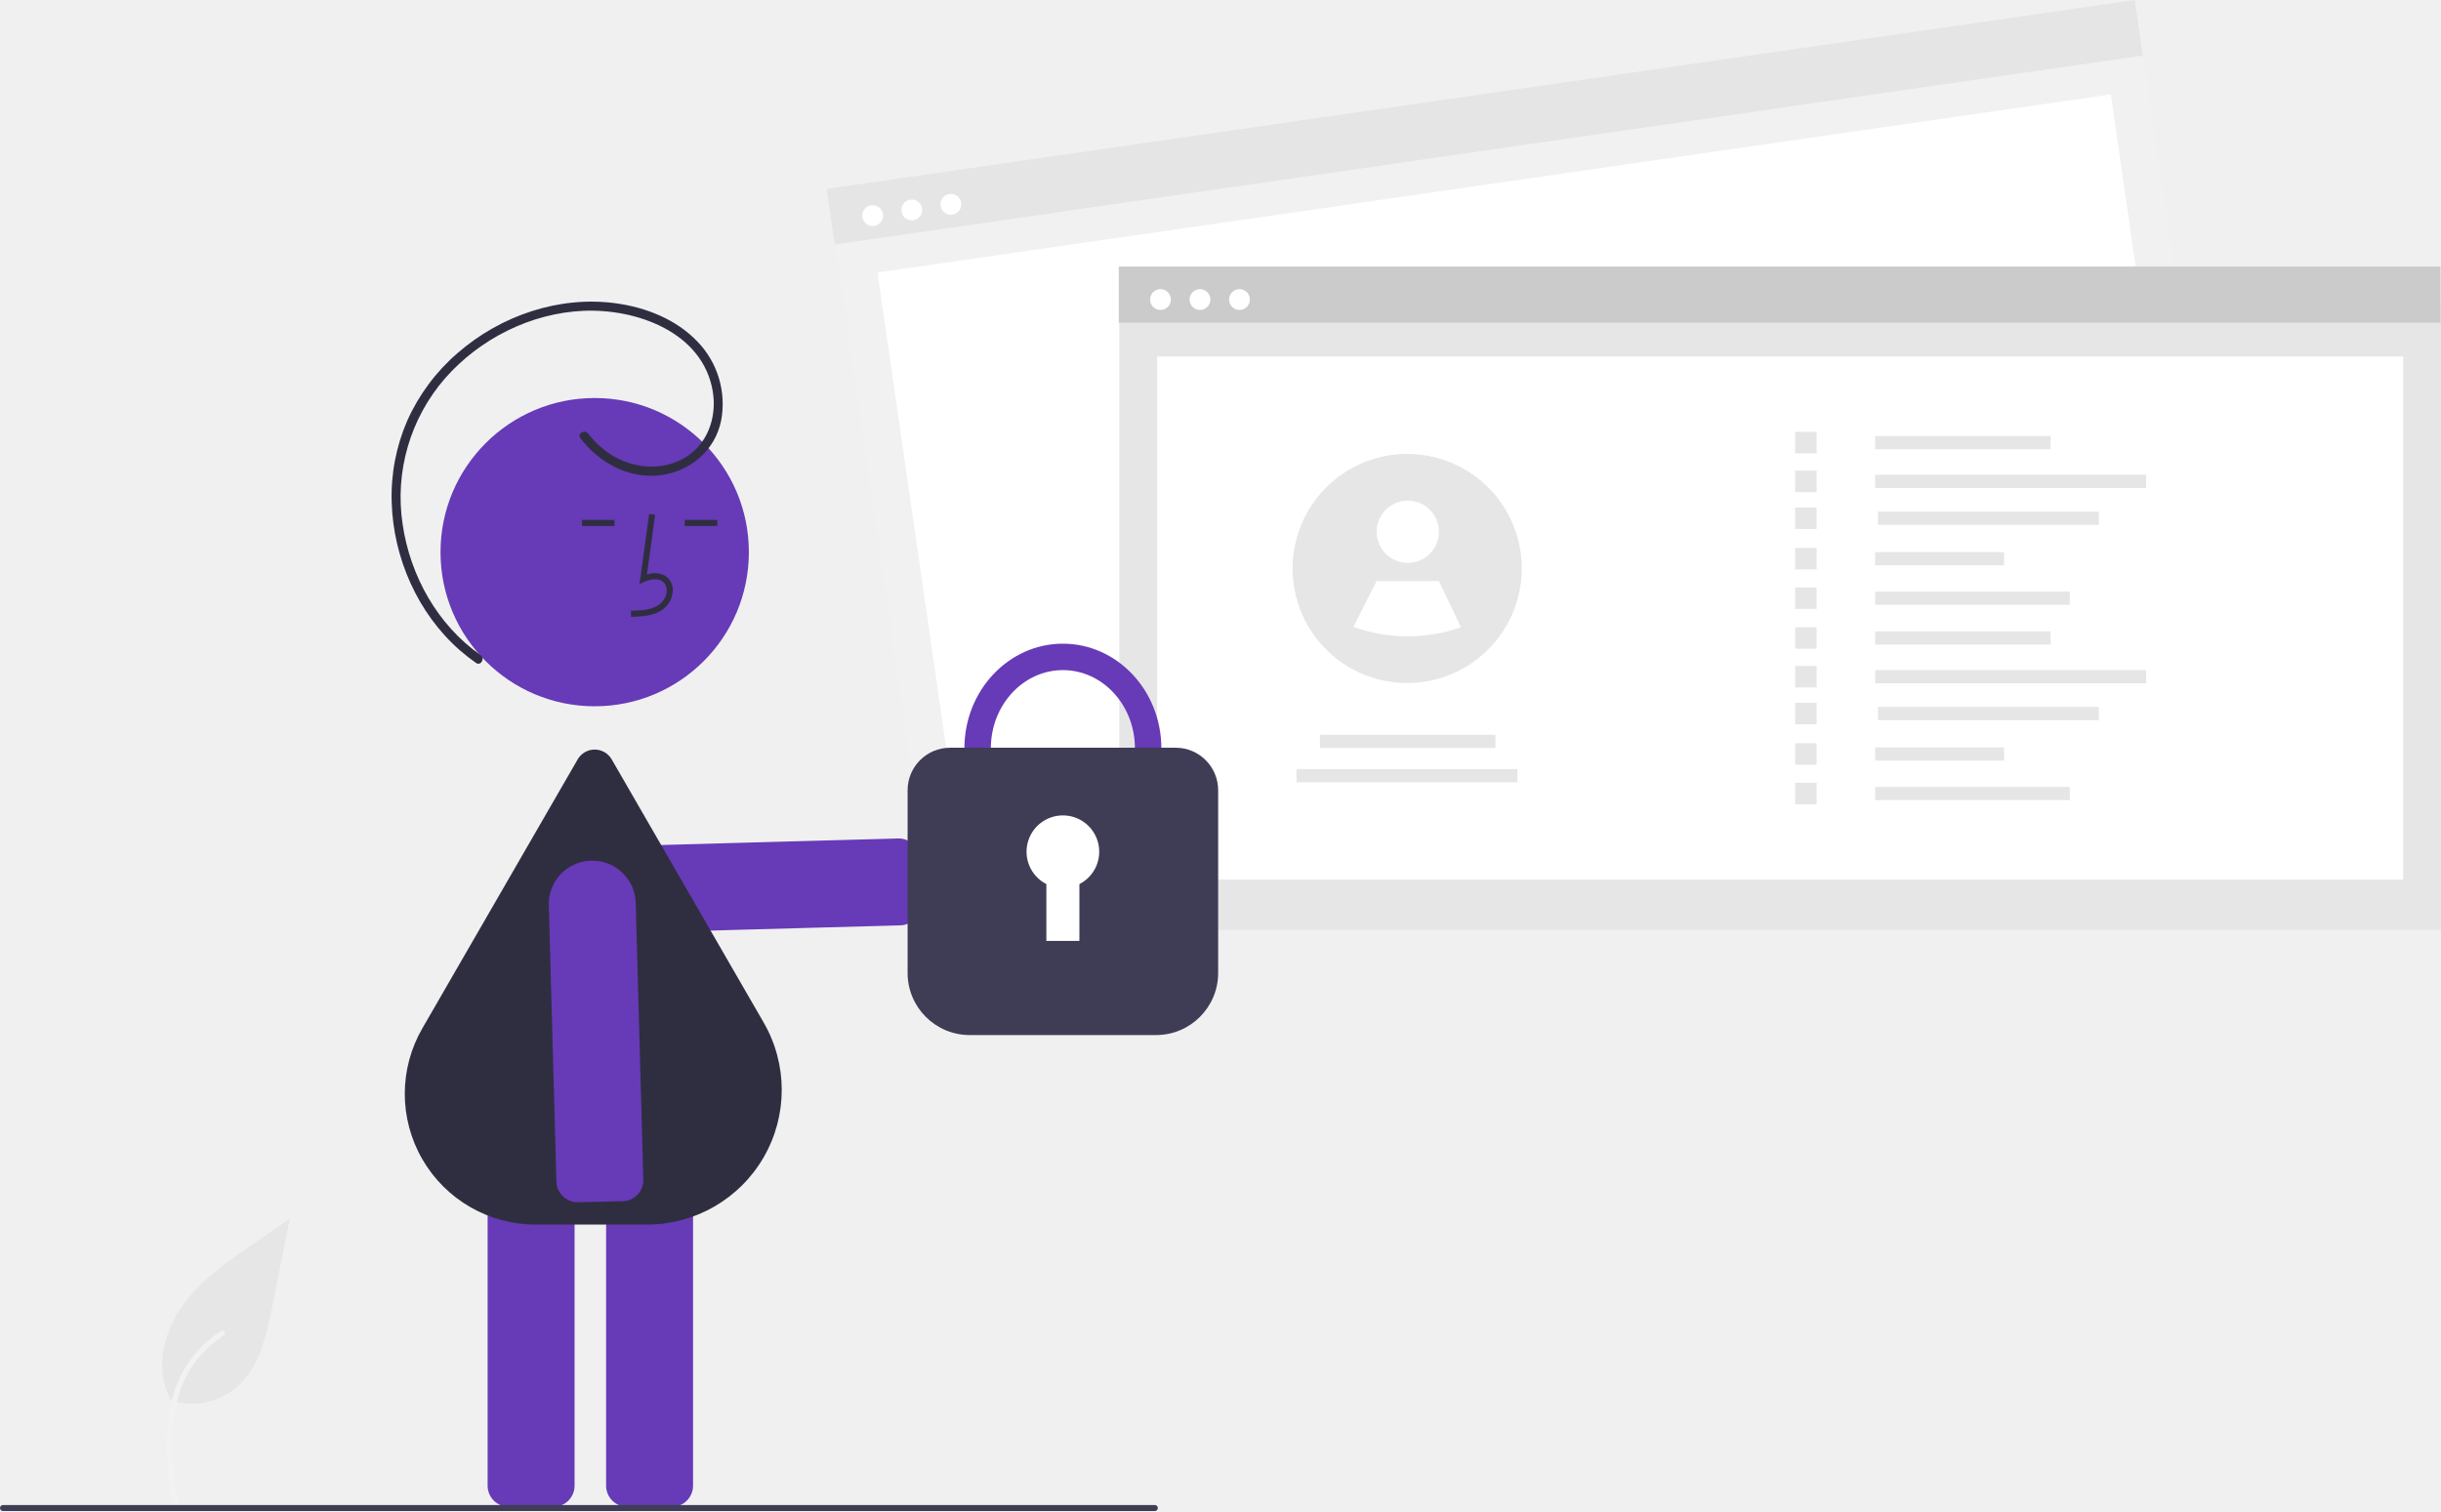
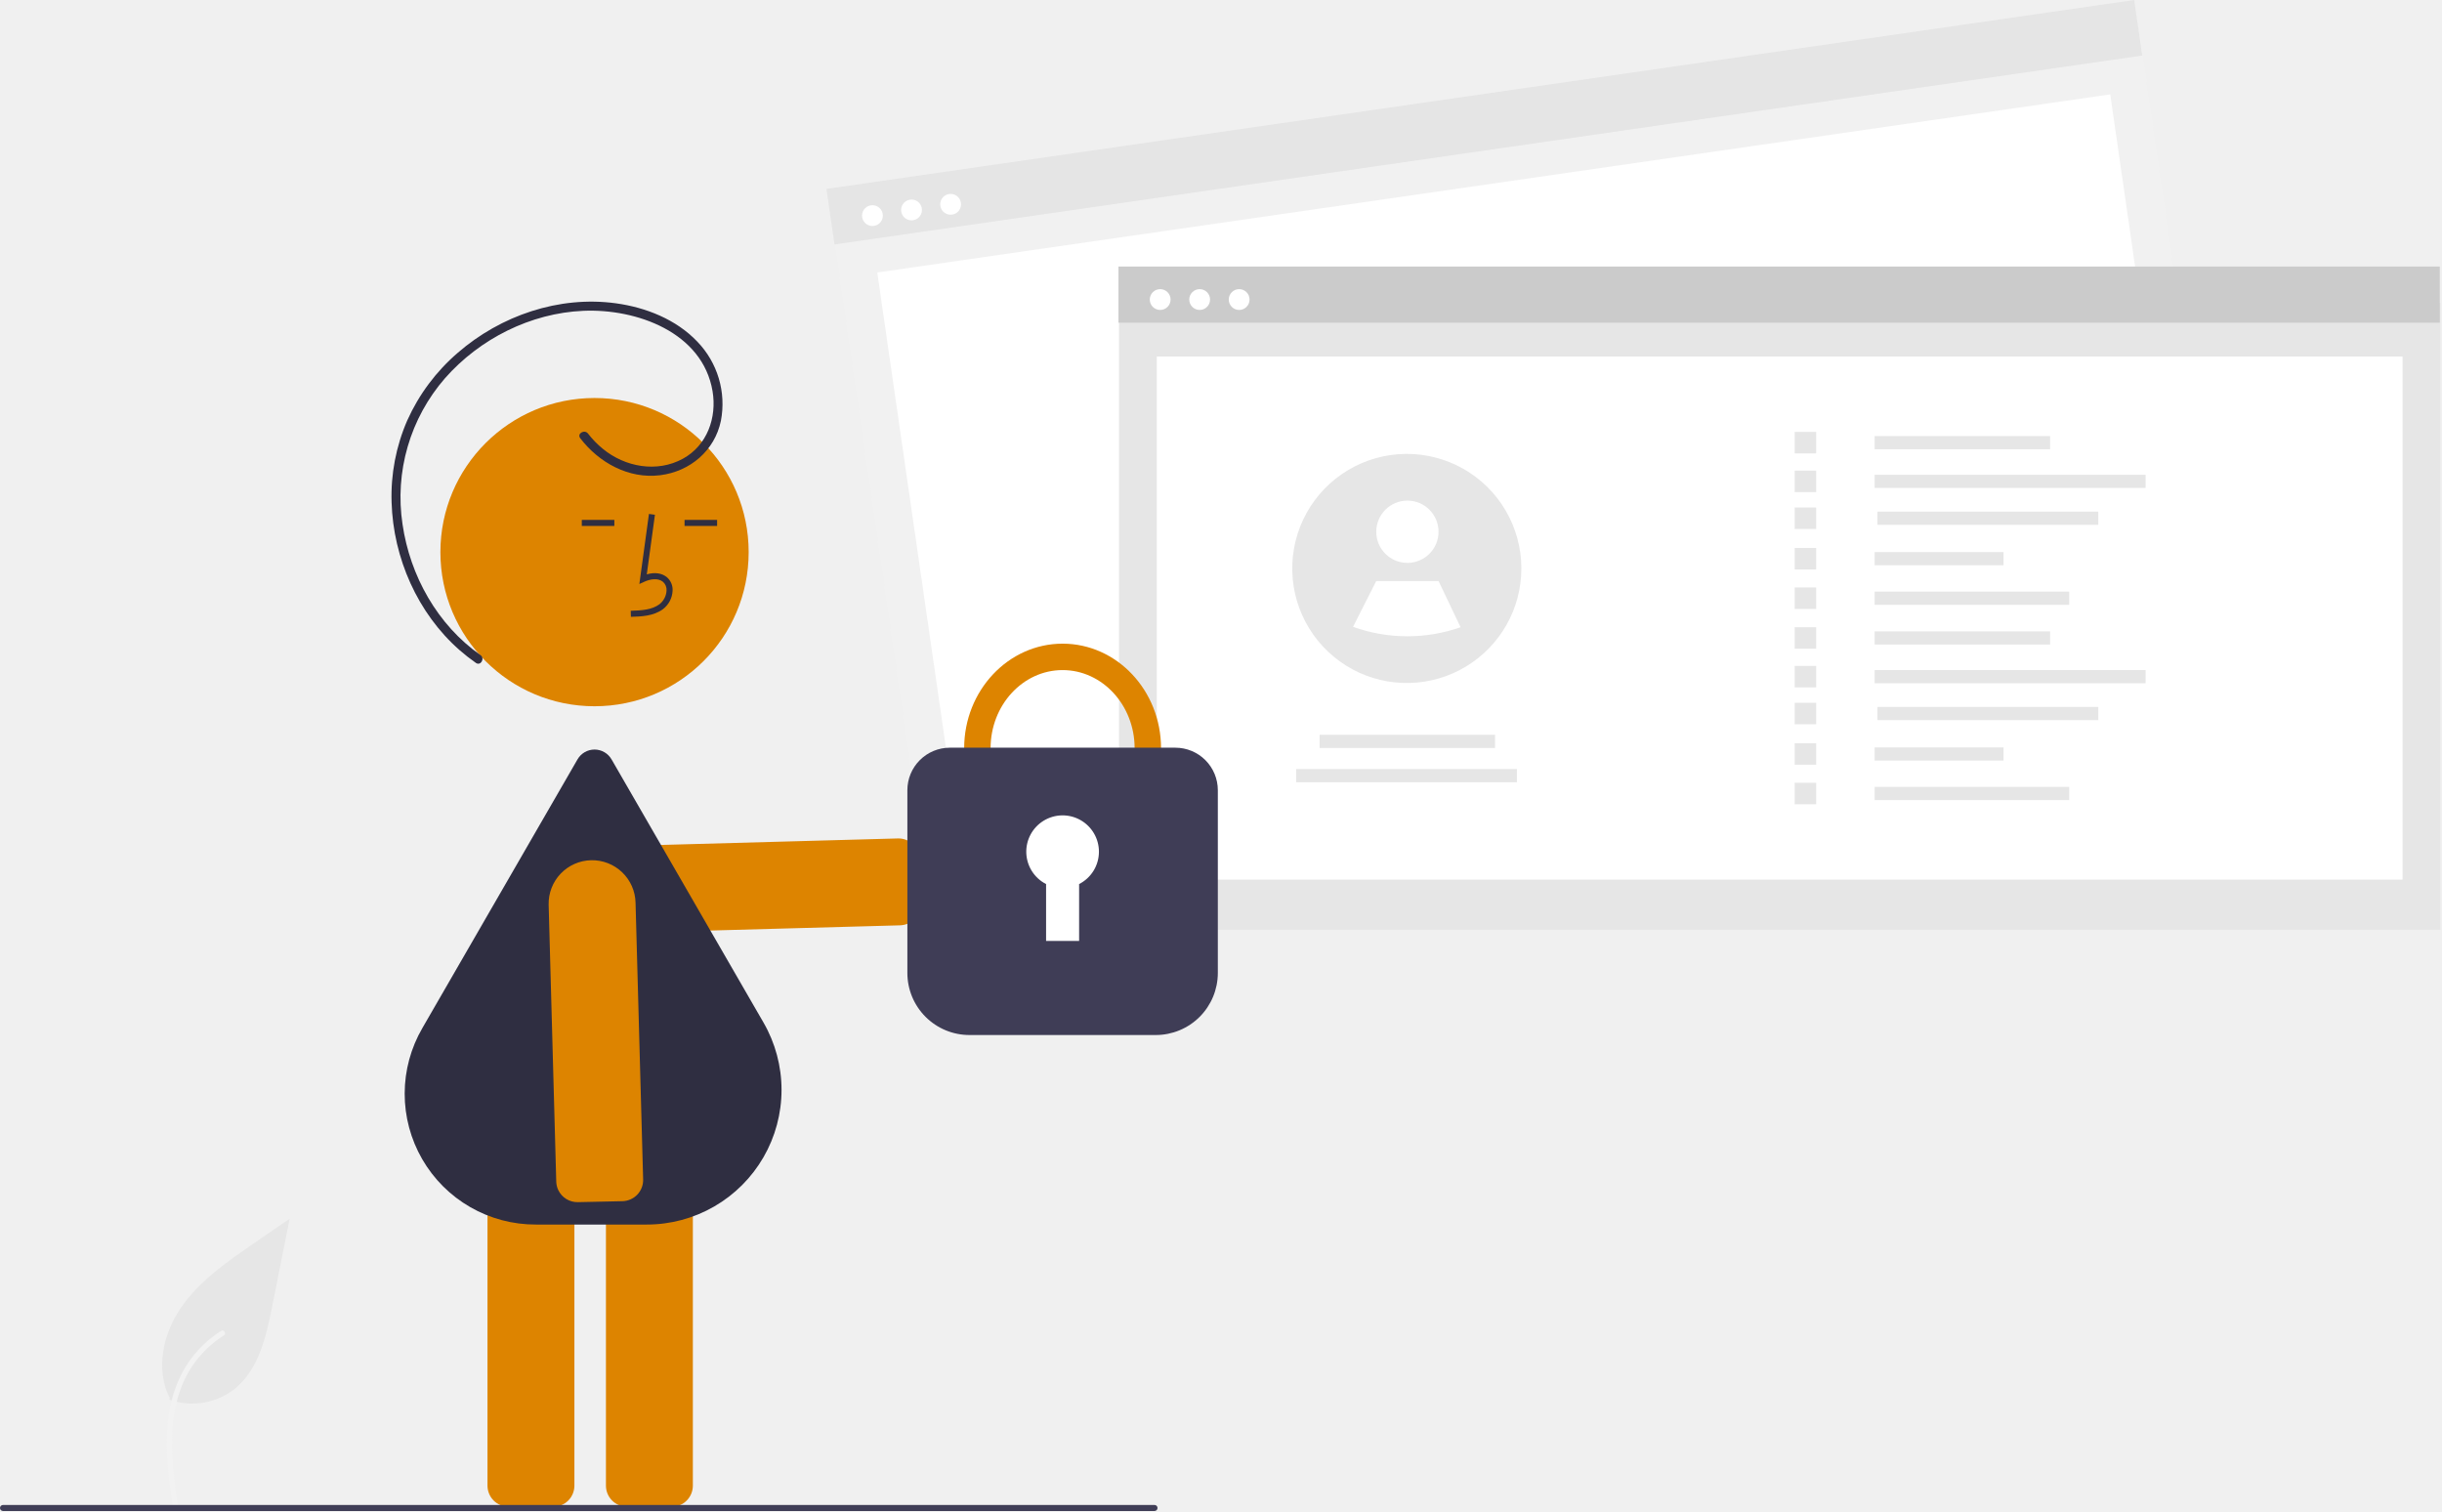
- <svg xmlns="http://www.w3.org/2000/svg" data-name="Layer 1" width="807.453" height="499.984" viewBox="0 0 807.453 499.984">
-   <path id="ad903c08-5677-4dbe-a9c7-05a0eb46801f-199" data-name="Path 461" d="M252.308,663.166a22.728,22.728,0,0,0,21.947-3.866c7.687-6.452,10.1-17.081,12.058-26.924l5.8-29.112-12.143,8.362c-8.733,6.013-17.662,12.219-23.709,20.929s-8.686,20.6-3.828,30.024" transform="translate(-196.2736 -200.0079)" fill="#e6e6e6" />
-   <path id="a94887ac-0642-4b28-b311-c351a0f7f12b-200" data-name="Path 462" d="M253.347,698.412c-1.229-8.953-2.493-18.02-1.631-27.069.766-8.036,3.217-15.885,8.209-22.321a37.131,37.131,0,0,1,9.527-8.633c.953-.6,1.829.909.881,1.507a35.3,35.3,0,0,0-13.963,16.847c-3.04,7.732-3.528,16.161-3,24.374.317,4.967.988,9.9,1.665,14.83a.9.9,0,0,1-.61,1.074.878.878,0,0,1-1.074-.61Z" transform="translate(-196.2736 -200.0079)" fill="#f2f2f2" />
-   <path d="M496.874,505.526a6.941,6.941,0,0,1-2.851.671l-91.607,2.514a14.38,14.38,0,0,1-.625-28.752l91.607-2.514a7.007,7.007,0,0,1,7.151,6.846l.321,14.756a7.017,7.017,0,0,1-3.996,6.48Z" transform="translate(-196.2736 -200.0079)" fill="#673ab7" />
-   <path d="M379.332,698.598H364.572a7.008,7.008,0,0,1-7-7V568.584a7.008,7.008,0,0,1,7-7H379.332a7.008,7.008,0,0,1,7,7V691.598A7.008,7.008,0,0,1,379.332,698.598Z" transform="translate(-196.2736 -200.0079)" fill="#673ab7" />
-   <path d="M418.524,698.598H403.765a7.008,7.008,0,0,1-7-7V568.584a7.008,7.008,0,0,1,7-7h14.76a7.008,7.008,0,0,1,7,7V691.598A7.008,7.008,0,0,1,418.524,698.598Z" transform="translate(-196.2736 -200.0079)" fill="#673ab7" />
-   <circle cx="196.716" cy="182.697" r="51" fill="#673ab7" />
-   <path d="M410.301,605.205H373.611a43.277,43.277,0,0,1-37.56-65.057l51.309-88.87a6.5,6.5,0,0,1,11.258,0l50.276,87.081A44.564,44.564,0,0,1,410.301,605.205Z" transform="translate(-196.2736 -200.0079)" fill="#2f2e41" />
-   <path d="M405.027,404.114c3.306-.092,7.42-.207,10.59-2.522a8.133,8.133,0,0,0,3.2-6.073,5.471,5.471,0,0,0-1.86-4.493c-1.656-1.399-4.073-1.727-6.678-.961l2.699-19.726-1.981-.271-3.173,23.19,1.655-.759c1.918-.88,4.552-1.328,6.188.055a3.515,3.515,0,0,1,1.153,2.896,6.147,6.147,0,0,1-2.381,4.528c-2.467,1.802-5.746,2.034-9.466,2.138Z" transform="translate(-196.2736 -200.0079)" fill="#2f2e41" />
-   <rect x="226.503" y="172.032" width="10.772" height="2" fill="#2f2e41" />
-   <rect x="192.503" y="172.032" width="10.772" height="2" fill="#2f2e41" />
-   <path d="M380.994,593.798a6.941,6.941,0,0,1-.671-2.851l-2.514-91.607a14.38,14.38,0,0,1,28.752-.625l2.514,91.607a7.007,7.007,0,0,1-6.846,7.151l-14.756.321a7.017,7.017,0,0,1-6.48-3.996Z" transform="translate(-196.2736 -200.0079)" fill="#673ab7" />
-   <path d="M388.257,345.005c6.196,8.103,16.033,13.539,26.429,12.252,9.9-1.226,18.068-8.126,20.117-18.006a29.67,29.67,0,0,0-7.797-26.191c-7.007-7.37-17.036-11.335-26.963-12.695-18.804-2.575-38.117,4.049-52.335,16.402a64.11,64.11,0,0,0-16.693,22.375,62.723,62.723,0,0,0-5.175,27.078c.546,18.375,8.595,36.715,22.483,48.901a63.377,63.377,0,0,0,5.408,4.236c1.584,1.111,3.085-1.489,1.514-2.59-14.222-9.977-23.294-26.211-25.783-43.268a59.924,59.924,0,0,1,14.053-48.34c11.484-13.058,28.323-21.545,45.763-22.306,17.549-.765,39.479,7.069,42.763,26.604,1.472,8.756-1.801,17.959-9.825,22.343-8.591,4.693-19.124,2.762-26.507-3.299a30.448,30.448,0,0,1-4.863-5.011c-1.157-1.513-3.764-.02-2.59,1.514Z" transform="translate(-196.2736 -200.0079)" fill="#2f2e41" />
-   <rect id="fc777aff-63b1-4720-84dc-e3a9c20790b9" data-name="ab2e16f2-9798-47da-b25d-769524f3c86f" x="484.209" y="242.032" width="437.195" height="207.457" transform="translate(-238.4879 -95.97299) rotate(-8.21995)" fill="#f1f1f1" />
-   <rect id="ecffa418-b240-4504-be04-512edea7ccda" data-name="bf81c03f-68cf-4889-8697-1102f95f97bb" x="496.797" y="259.816" width="412.192" height="173.087" transform="translate(-238.5727 -95.95442) rotate(-8.21995)" fill="#fff" />
-   <rect id="b49ce3f1-9d75-4481-986b-3b6beb000c79" data-name="f065dccc-d150-492a-a09f-a7f3f89523f0" x="468.808" y="231.166" width="437.195" height="18.573" transform="translate(-223.5899 -99.25677) rotate(-8.21995)" fill="#e5e5e5" />
-   <circle id="a4219562-805a-49cd-8b89-b1f92f7a9e75" data-name="bdbbf39c-df25-4682-8b85-5a6af4a1bd14" cx="288.675" cy="71.343" r="3.442" fill="#fff" />
-   <circle id="b0f6399c-6944-4f74-a888-473f61f9730c" data-name="abcd4292-0b1f-4102-9b5e-e8bbd87baabc" cx="301.607" cy="69.475" r="3.442" fill="#fff" />
-   <circle id="b03f93dc-2c99-4323-9b17-02f51b8830c0" data-name="a3fb731e-8b3d-41ca-96f2-91600dc0b434" cx="314.54" cy="67.607" r="3.442" fill="#fff" />
-   <rect id="a6067cfc-0392-4d68-afe4-e34d11a8f0ac" data-name="ab2e16f2-9798-47da-b25d-769524f3c86f" x="370.258" y="100.183" width="437.195" height="207.457" fill="#e6e6e6" />
-   <rect id="ecd65817-7467-4dbd-a435-c0f1d9841c98" data-name="bf81c03f-68cf-4889-8697-1102f95f97bb" x="382.76" y="117.973" width="412.192" height="173.087" fill="#fff" />
-   <rect id="eea6c39d-8a45-4eb1-bab9-6120f465de14" data-name="f065dccc-d150-492a-a09f-a7f3f89523f0" x="370.072" y="88.197" width="437.195" height="18.573" fill="#cbcbcb" />
-   <circle id="ab9e51f9-7431-4d30-8193-f9435a6bd5c3" data-name="bdbbf39c-df25-4682-8b85-5a6af4a1bd14" cx="383.874" cy="99.119" r="3.442" fill="#fff" />
-   <circle id="a54ed687-3b0d-413b-b405-af8897a5c032" data-name="abcd4292-0b1f-4102-9b5e-e8bbd87baabc" cx="396.94" cy="99.119" r="3.442" fill="#fff" />
-   <circle id="fd1d2195-7e97-488f-8f4b-7061a06deb9a" data-name="a3fb731e-8b3d-41ca-96f2-91600dc0b434" cx="410.008" cy="99.119" r="3.442" fill="#fff" />
-   <rect x="620.277" y="144.289" width="58.052" height="4.363" fill="#e6e6e6" />
-   <rect x="620.277" y="157.098" width="89.645" height="4.363" fill="#e6e6e6" />
-   <rect x="621.209" y="169.297" width="73.059" height="4.363" fill="#e6e6e6" />
-   <rect x="620.277" y="182.682" width="42.651" height="4.363" fill="#e6e6e6" />
-   <rect x="620.277" y="195.757" width="64.371" height="4.363" fill="#e6e6e6" />
-   <rect x="593.818" y="142.916" width="7.108" height="7.108" fill="#e6e6e6" />
-   <rect x="593.818" y="155.725" width="7.108" height="7.108" fill="#e6e6e6" />
-   <rect x="593.818" y="167.924" width="7.108" height="7.108" fill="#e6e6e6" />
-   <rect x="593.818" y="181.31" width="7.108" height="7.108" fill="#e6e6e6" />
-   <rect x="593.818" y="194.384" width="7.108" height="7.108" fill="#e6e6e6" />
-   <rect x="620.277" y="208.913" width="58.052" height="4.363" fill="#e6e6e6" />
-   <rect x="620.277" y="221.722" width="89.645" height="4.363" fill="#e6e6e6" />
-   <rect x="621.209" y="233.921" width="73.059" height="4.363" fill="#e6e6e6" />
-   <rect x="620.277" y="247.307" width="42.651" height="4.363" fill="#e6e6e6" />
-   <rect x="620.277" y="260.381" width="64.371" height="4.363" fill="#e6e6e6" />
-   <rect x="593.818" y="207.541" width="7.108" height="7.108" fill="#e6e6e6" />
-   <rect x="593.818" y="220.35" width="7.108" height="7.108" fill="#e6e6e6" />
-   <rect x="593.818" y="232.549" width="7.108" height="7.108" fill="#e6e6e6" />
-   <rect x="593.818" y="245.934" width="7.108" height="7.108" fill="#e6e6e6" />
-   <rect x="593.818" y="259.009" width="7.108" height="7.108" fill="#e6e6e6" />
-   <rect x="436.63" y="243.139" width="58.052" height="4.363" fill="#e6e6e6" />
-   <rect x="428.863" y="254.477" width="73.059" height="4.363" fill="#e6e6e6" />
-   <path d="M699.661,388.106a37.919,37.919,0,0,1-55.878,33.382l-.007-.007a37.907,37.907,0,1,1,55.886-33.375Z" transform="translate(-196.2736 -200.0079)" fill="#e6e6e6" />
-   <circle cx="465.676" cy="175.953" r="10.304" fill="#fff" />
-   <path d="M679.544,407.557a53.111,53.111,0,0,1-35.568-.138l-.007-.005,7.677-15.153h20.608Z" transform="translate(-196.2736 -200.0079)" fill="#fff" />
-   <path d="M547.864,482.193c-17.96,0-32.572-15.522-32.572-34.601,0-19.079,14.612-34.6,32.572-34.6s32.572,15.522,32.572,34.6C580.435,466.671,565.824,482.193,547.864,482.193Zm0-60.458c-13.14,0-23.829,11.6-23.829,25.858s10.69,25.858,23.829,25.858,23.829-11.6,23.829-25.858S561.003,421.735,547.864,421.735Z" transform="translate(-196.2736 -200.0079)" fill="#673ab7" />
-   <path d="M578.708,542.492h-61.689a20.541,20.541,0,0,1-20.519-20.518V461.464a14.064,14.064,0,0,1,14.047-14.048h74.631a14.064,14.064,0,0,1,14.047,14.048v60.51A20.541,20.541,0,0,1,578.708,542.492Z" transform="translate(-196.2736 -200.0079)" fill="#3f3d56" />
-   <path d="M559.885,481.84a12.021,12.021,0,1,0-17.485,10.698v18.808h10.928v-18.808A12.011,12.011,0,0,0,559.885,481.84Z" transform="translate(-196.2736 -200.0079)" fill="#fff" />
-   <path d="M578.274,699.992h-381a1,1,0,0,1,0-2h381a1,1,0,0,1,0,2Z" transform="translate(-196.2736 -200.0079)" fill="#3f3d56" />
+ <svg xmlns="http://www.w3.org/2000/svg" width="808" height="500" viewBox="0 0 808 500" fill="none">
+   <g clip-path="url(#clip0_2022_281)">
+     <path d="M56.035 463.158C59.718 464.452 63.671 464.776 67.515 464.099C71.359 463.422 74.964 461.766 77.982 459.292C85.669 452.84 88.082 442.211 90.04 432.368L95.84 403.256L83.697 411.618C74.964 417.631 66.035 423.837 59.988 432.547C53.941 441.257 51.302 453.147 56.16 462.571" fill="#E6E6E6" />
+     <path d="M57.073 498.404C55.844 489.451 54.58 480.384 55.442 471.335C56.208 463.299 58.659 455.45 63.651 449.014C66.3 445.604 69.524 442.682 73.178 440.381C74.131 439.781 75.007 441.29 74.059 441.888C67.738 445.883 62.848 451.782 60.096 458.735C57.056 466.467 56.568 474.896 57.096 483.109C57.413 488.076 58.084 493.009 58.761 497.939C58.815 498.162 58.783 498.397 58.669 498.597C58.556 498.796 58.37 498.945 58.151 499.013C57.928 499.073 57.69 499.043 57.489 498.928C57.287 498.814 57.139 498.625 57.077 498.403L57.073 498.404Z" fill="#F2F2F2" />
+     <path d="M300.601 305.518C299.709 305.942 298.738 306.17 297.75 306.189L206.143 308.703C202.331 308.786 198.641 307.351 195.886 304.713C193.132 302.076 191.537 298.452 191.455 294.639C191.372 290.826 192.807 287.137 195.444 284.382C198.082 281.627 201.705 280.033 205.518 279.95L297.126 277.437C298.981 277.398 300.776 278.097 302.116 279.381C303.457 280.664 304.234 282.427 304.276 284.282L304.597 299.038C304.625 300.388 304.263 301.718 303.554 302.867C302.845 304.016 301.82 304.937 300.601 305.518Z" fill="#DD8400" />
+     <path d="M183.058 498.59H168.299C166.443 498.588 164.664 497.85 163.351 496.538C162.039 495.225 161.301 493.446 161.299 491.59V368.576C161.301 366.72 162.039 364.941 163.351 363.629C164.664 362.316 166.443 361.578 168.299 361.576H183.058C184.914 361.578 186.694 362.316 188.006 363.629C189.318 364.941 190.056 366.72 190.058 368.576V491.59C190.056 493.446 189.318 495.225 188.006 496.538C186.694 497.85 184.914 498.588 183.058 498.59Z" fill="#DD8400" />
+     <path d="M222.251 498.59H207.491C205.635 498.588 203.856 497.85 202.544 496.538C201.231 495.225 200.493 493.446 200.491 491.59V368.576C200.493 366.72 201.231 364.941 202.544 363.629C203.856 362.316 205.635 361.578 207.491 361.576H222.251C224.107 361.578 225.886 362.316 227.198 363.629C228.511 364.941 229.249 366.72 229.251 368.576V491.59C229.249 493.446 228.511 495.225 227.198 496.538C225.886 497.85 224.107 498.588 222.251 498.59Z" fill="#DD8400" />
+     <path d="M196.716 233.697C224.882 233.697 247.716 210.864 247.716 182.697C247.716 154.531 224.882 131.697 196.716 131.697C168.549 131.697 145.716 154.531 145.716 182.697C145.716 210.864 168.549 233.697 196.716 233.697Z" fill="#DD8400" />
+     <path d="M214.027 405.197H177.338C169.714 405.226 162.217 403.24 155.607 399.44C148.997 395.641 143.508 390.162 139.695 383.559C135.883 376.956 133.883 369.463 133.898 361.839C133.912 354.214 135.94 346.729 139.777 340.141L191.087 251.27C191.657 250.282 192.478 249.462 193.466 248.891C194.454 248.321 195.575 248.021 196.716 248.021C197.857 248.021 198.978 248.321 199.966 248.891C200.954 249.462 201.775 250.282 202.345 251.27L252.621 338.351C256.532 345.126 258.591 352.81 258.591 360.633C258.591 368.456 256.532 376.141 252.621 382.915C248.71 389.69 243.084 395.315 236.309 399.227C229.535 403.138 221.85 405.197 214.027 405.197Z" fill="#2F2E41" />
+     <path d="M208.753 204.106C212.059 204.014 216.173 203.899 219.343 201.584C220.287 200.866 221.062 199.951 221.615 198.902C222.168 197.853 222.484 196.696 222.543 195.511C222.6 194.67 222.462 193.826 222.139 193.047C221.817 192.267 221.318 191.573 220.683 191.018C219.027 189.619 216.61 189.291 214.004 190.057L216.704 170.331L214.722 170.06L211.549 193.25L213.204 192.49C215.122 191.61 217.755 191.163 219.392 192.545C219.793 192.907 220.106 193.356 220.306 193.858C220.506 194.361 220.588 194.902 220.544 195.441C220.496 196.322 220.258 197.183 219.847 197.964C219.436 198.746 218.862 199.429 218.163 199.969C215.696 201.771 212.417 202.003 208.697 202.107L208.753 204.106Z" fill="#2F2E41" />
+     <path d="M237.275 172.032H226.503V174.032H237.275V172.032Z" fill="#2F2E41" />
+     <path d="M203.275 172.032H192.503V174.032H203.275V172.032Z" fill="#2F2E41" />
+     <path d="M184.72 393.791C184.296 392.899 184.067 391.927 184.049 390.94L181.535 299.333C181.452 295.52 182.887 291.83 185.524 289.076C188.162 286.321 191.786 284.727 195.598 284.644C199.411 284.561 203.101 285.996 205.855 288.634C208.61 291.271 210.204 294.895 210.287 298.708L212.801 390.315C212.839 392.17 212.14 393.965 210.857 395.306C209.573 396.646 207.811 397.423 205.955 397.466L191.199 397.786C189.849 397.814 188.52 397.452 187.371 396.744C186.221 396.035 185.301 395.009 184.72 393.791Z" fill="#DD8400" />
+     <path d="M191.984 144.998C198.18 153.101 208.017 158.537 218.413 157.25C228.314 156.024 236.481 149.124 238.53 139.244C239.425 134.573 239.183 129.756 237.827 125.198C236.47 120.64 234.037 116.475 230.734 113.054C223.726 105.683 213.697 101.719 203.77 100.359C184.966 97.784 165.653 104.408 151.435 116.762C144.295 122.903 138.596 130.543 134.743 139.137C131.031 147.667 129.263 156.916 129.568 166.214C130.114 184.589 138.163 202.929 152.05 215.115C153.775 216.624 155.581 218.038 157.459 219.351C159.042 220.462 160.543 217.862 158.973 216.761C144.751 206.784 135.679 190.55 133.189 173.492C131.885 164.898 132.467 156.122 134.893 147.775C137.32 139.428 141.534 131.708 147.242 125.152C158.726 112.094 175.565 103.607 193.005 102.847C210.554 102.081 232.484 109.916 235.768 129.451C237.24 138.207 233.967 147.41 225.943 151.794C217.353 156.487 206.819 154.556 199.437 148.494C197.629 147.016 195.998 145.335 194.574 143.483C193.417 141.97 190.81 143.463 191.984 144.998Z" fill="#2F2E41" />
+     <path d="M708.054 11.836L275.351 74.343L305.011 279.668L737.715 217.161L708.054 11.836Z" fill="#F1F1F1" />
+     <path d="M698.225 31.23L290.268 90.163L315.015 261.472L722.972 202.54L698.225 31.23Z" fill="white" />
+     <path d="M706.156 2.94113e-05L273.453 62.507L276.109 80.89L708.812 18.383L706.156 2.94113e-05Z" fill="#E5E5E5" />
+     <path d="M288.675 74.786C290.576 74.786 292.117 73.245 292.117 71.343C292.117 69.442 290.576 67.901 288.675 67.901C286.774 67.901 285.232 69.442 285.232 71.343C285.232 73.245 286.774 74.786 288.675 74.786Z" fill="white" />
+     <path d="M301.608 72.918C303.509 72.918 305.05 71.376 305.05 69.475C305.05 67.574 303.509 66.033 301.608 66.033C299.706 66.033 298.165 67.574 298.165 69.475C298.165 71.376 299.706 72.918 301.608 72.918Z" fill="white" />
+     <path d="M314.54 71.049C316.441 71.049 317.983 69.508 317.983 67.607C317.983 65.705 316.441 64.164 314.54 64.164C312.639 64.164 311.098 65.705 311.098 67.607C311.098 69.508 312.639 71.049 314.54 71.049Z" fill="white" />
+     <path d="M807.453 100.183H370.258V307.64H807.453V100.183Z" fill="#E6E6E6" />
+     <path d="M794.952 117.973H382.76V291.06H794.952V117.973Z" fill="white" />
+     <path d="M807.266 88.197H370.071V106.771H807.266V88.197Z" fill="#CBCBCB" />
+     <path d="M383.874 102.561C385.775 102.561 387.317 101.02 387.317 99.119C387.317 97.218 385.775 95.676 383.874 95.676C381.973 95.676 380.432 97.218 380.432 99.119C380.432 101.02 381.973 102.561 383.874 102.561Z" fill="white" />
+     <path d="M396.941 102.561C398.842 102.561 400.383 101.02 400.383 99.119C400.383 97.218 398.842 95.676 396.941 95.676C395.039 95.676 393.498 97.218 393.498 99.119C393.498 101.02 395.039 102.561 396.941 102.561Z" fill="white" />
+     <path d="M410.008 102.561C411.909 102.561 413.45 101.02 413.45 99.119C413.45 97.218 411.909 95.676 410.008 95.676C408.107 95.676 406.565 97.218 406.565 99.119C406.565 101.02 408.107 102.561 410.008 102.561Z" fill="white" />
+     <path d="M678.329 144.289H620.277V148.652H678.329V144.289Z" fill="#E6E6E6" />
+     <path d="M709.922 157.098H620.277V161.461H709.922V157.098Z" fill="#E6E6E6" />
+     <path d="M694.268 169.297H621.209V173.66H694.268V169.297Z" fill="#E6E6E6" />
+     <path d="M662.928 182.682H620.277V187.045H662.928V182.682Z" fill="#E6E6E6" />
+     <path d="M684.648 195.757H620.277V200.12H684.648V195.757Z" fill="#E6E6E6" />
+     <path d="M600.926 142.916H593.817V150.024H600.926V142.916Z" fill="#E6E6E6" />
+     <path d="M600.926 155.725H593.817V162.834H600.926V155.725Z" fill="#E6E6E6" />
+     <path d="M600.926 167.924H593.817V175.033H600.926V167.924Z" fill="#E6E6E6" />
+     <path d="M600.926 181.31H593.817V188.418H600.926V181.31Z" fill="#E6E6E6" />
+     <path d="M600.926 194.384H593.817V201.493H600.926V194.384Z" fill="#E6E6E6" />
+     <path d="M678.329 208.913H620.277V213.276H678.329V208.913Z" fill="#E6E6E6" />
+     <path d="M709.922 221.722H620.277V226.085H709.922V221.722Z" fill="#E6E6E6" />
+     <path d="M694.268 233.921H621.209V238.285H694.268V233.921Z" fill="#E6E6E6" />
+     <path d="M662.928 247.307H620.277V251.67H662.928V247.307Z" fill="#E6E6E6" />
+     <path d="M684.648 260.381H620.277V264.745H684.648V260.381Z" fill="#E6E6E6" />
+     <path d="M600.926 207.541H593.817V214.649H600.926V207.541Z" fill="#E6E6E6" />
+     <path d="M600.926 220.35H593.817V227.458H600.926V220.35Z" fill="#E6E6E6" />
+     <path d="M600.926 232.549H593.817V239.657H600.926V232.549Z" fill="#E6E6E6" />
+     <path d="M600.926 245.934H593.817V253.043H600.926V245.934Z" fill="#E6E6E6" />
+     <path d="M600.926 259.009H593.817V266.117H600.926V259.009Z" fill="#E6E6E6" />
+     <path d="M494.682 243.139H436.63V247.502H494.682V243.139Z" fill="#E6E6E6" />
+     <path d="M501.921 254.477H428.862V258.84H501.921V254.477Z" fill="#E6E6E6" />
+     <path d="M503.387 188.098C503.385 194.655 501.682 201.101 498.444 206.804C495.207 212.507 490.545 217.273 484.915 220.636C479.286 223.999 472.88 225.845 466.324 225.993C459.767 226.141 453.285 224.586 447.509 221.48L447.502 221.472C441.602 218.294 436.65 213.608 433.151 207.893C429.652 202.178 427.731 195.637 427.583 188.938C427.434 182.238 429.065 175.619 432.308 169.755C435.551 163.89 440.291 158.991 446.044 155.555C451.798 152.119 458.359 150.269 465.06 150.195C471.761 150.121 478.362 151.824 484.19 155.132C490.018 158.44 494.865 163.233 498.238 169.024C501.61 174.815 503.387 181.396 503.387 188.098Z" fill="#E6E6E6" />
+     <path d="M465.675 186.258C471.366 186.258 475.979 181.644 475.979 175.954C475.979 170.263 471.366 165.649 465.675 165.649C459.984 165.649 455.371 170.263 455.371 175.954C455.371 181.644 459.984 186.258 465.675 186.258Z" fill="white" />
+     <path d="M483.27 207.549C471.75 211.592 459.189 211.543 447.702 207.411L447.694 207.406L455.371 192.252H475.979L483.27 207.549Z" fill="white" />
+     <path d="M351.589 282.185C333.629 282.185 319.018 266.664 319.018 247.585C319.018 228.506 333.629 212.984 351.589 212.984C369.55 212.984 384.161 228.506 384.161 247.585C384.161 266.664 369.55 282.185 351.589 282.185ZM351.589 221.727C338.45 221.727 327.76 233.327 327.76 247.585C327.76 261.842 338.45 273.443 351.589 273.443C364.729 273.443 375.419 261.842 375.419 247.585C375.419 233.327 364.729 221.727 351.589 221.727Z" fill="#DD8400" />
+     <path d="M382.434 342.484H320.745C315.305 342.478 310.09 340.314 306.243 336.468C302.396 332.621 300.233 327.406 300.227 321.966V261.456C300.231 257.732 301.712 254.161 304.346 251.527C306.979 248.894 310.55 247.412 314.274 247.408H388.905C392.629 247.412 396.2 248.894 398.833 251.527C401.467 254.161 402.948 257.732 402.952 261.456V321.966C402.946 327.406 400.782 332.621 396.936 336.468C393.089 340.314 387.874 342.478 382.434 342.484Z" fill="#3F3D56" />
+     <path d="M363.611 281.833C363.612 279.696 363.044 277.597 361.965 275.753C360.886 273.908 359.335 272.385 357.471 271.339C355.607 270.294 353.499 269.764 351.362 269.804C349.225 269.845 347.138 270.454 345.316 271.569C343.493 272.685 342 274.266 340.992 276.149C339.983 278.033 339.495 280.152 339.577 282.287C339.66 284.423 340.31 286.497 341.461 288.298C342.612 290.098 344.222 291.559 346.125 292.531V311.339H357.054V292.531C359.026 291.525 360.683 289.994 361.84 288.106C362.997 286.218 363.61 284.047 363.611 281.833Z" fill="white" />
+     <path d="M382 499.984H1C0.735 499.984 0.48 499.879 0.293 499.691C0.105 499.504 0 499.25 0 498.984C0 498.719 0.105 498.465 0.293 498.277C0.48 498.09 0.735 497.984 1 497.984H382C382.265 497.984 382.52 498.09 382.707 498.277C382.895 498.465 383 498.719 383 498.984C383 499.25 382.895 499.504 382.707 499.691C382.52 499.879 382.265 499.984 382 499.984Z" fill="#3F3D56" />
+   </g>
+   <defs>
+     <clipPath id="clip0_2022_281">
+       <rect width="807.453" height="499.984" fill="white" />
+     </clipPath>
+   </defs>
</svg>
